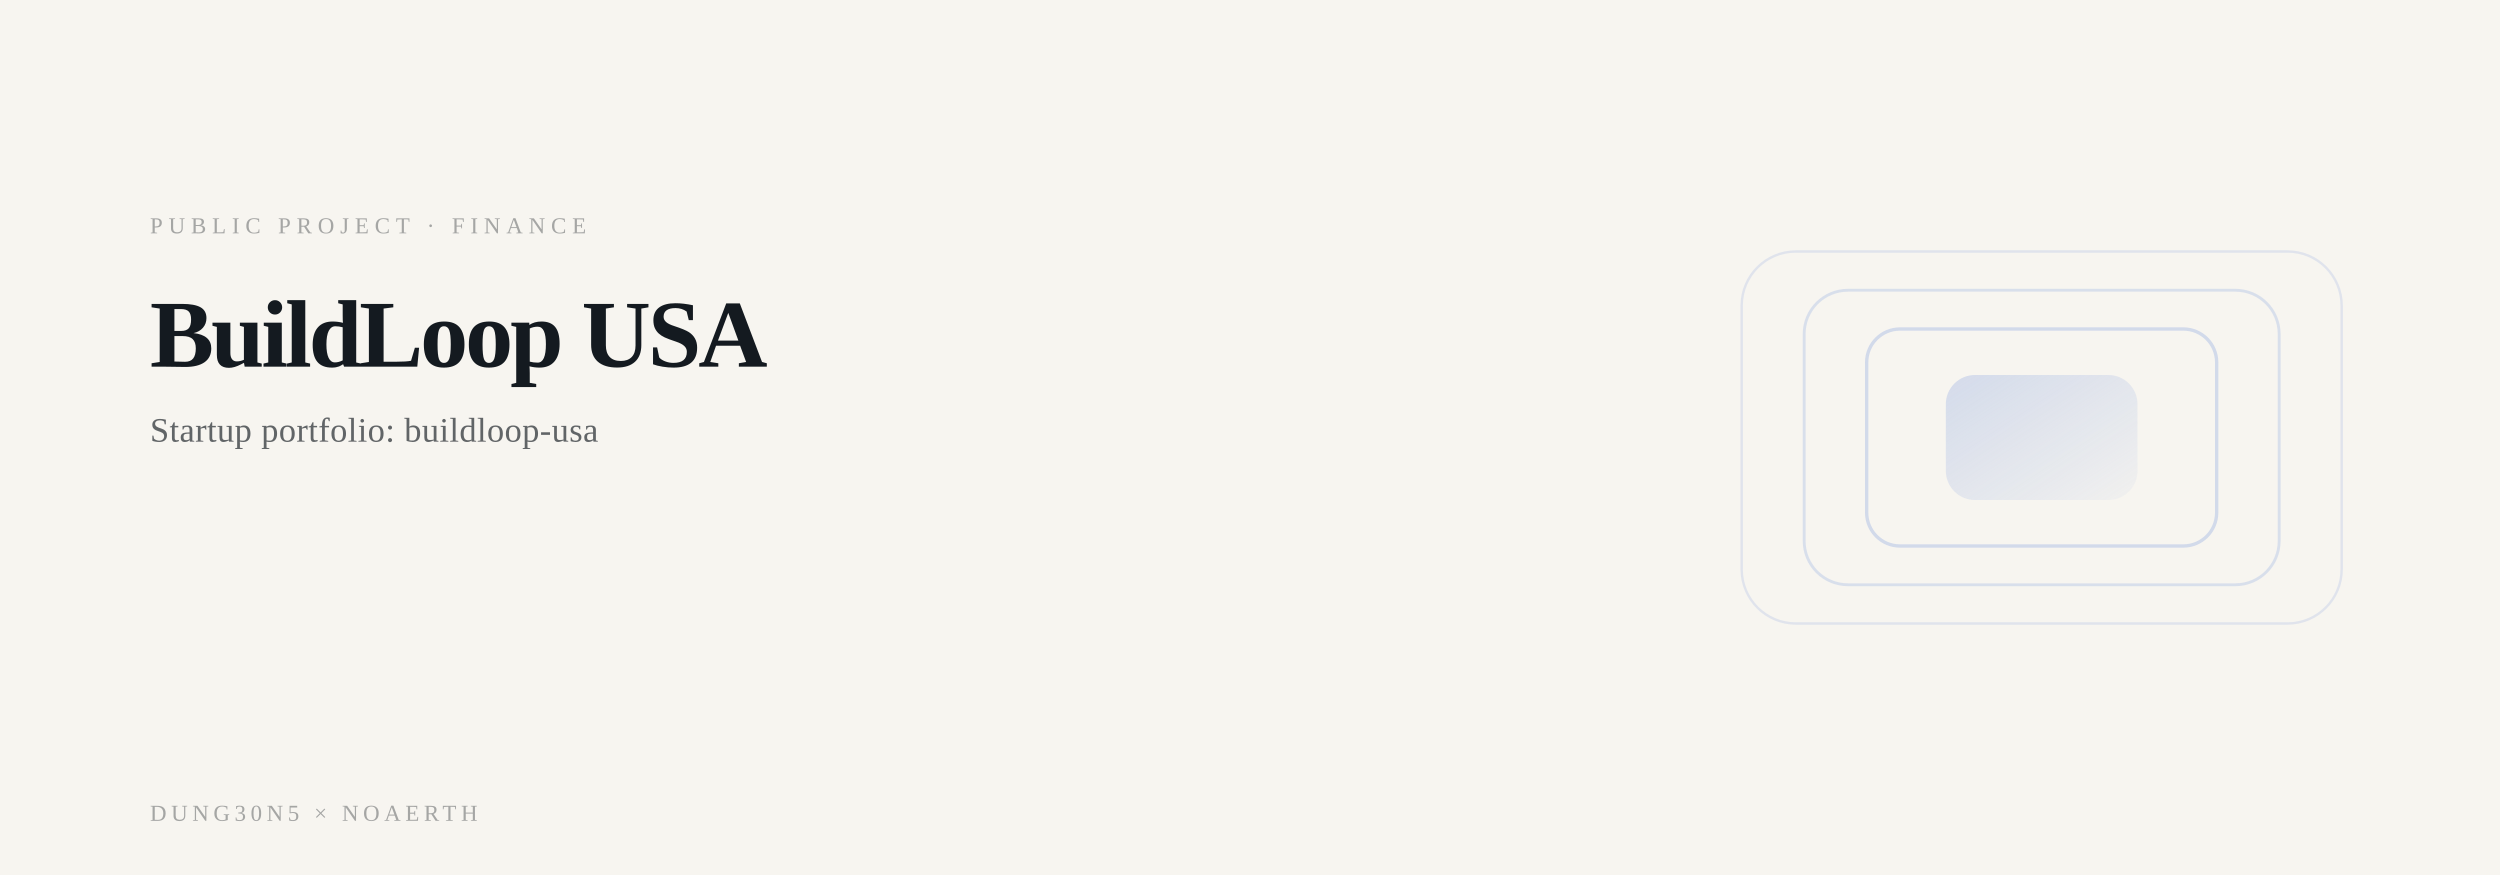
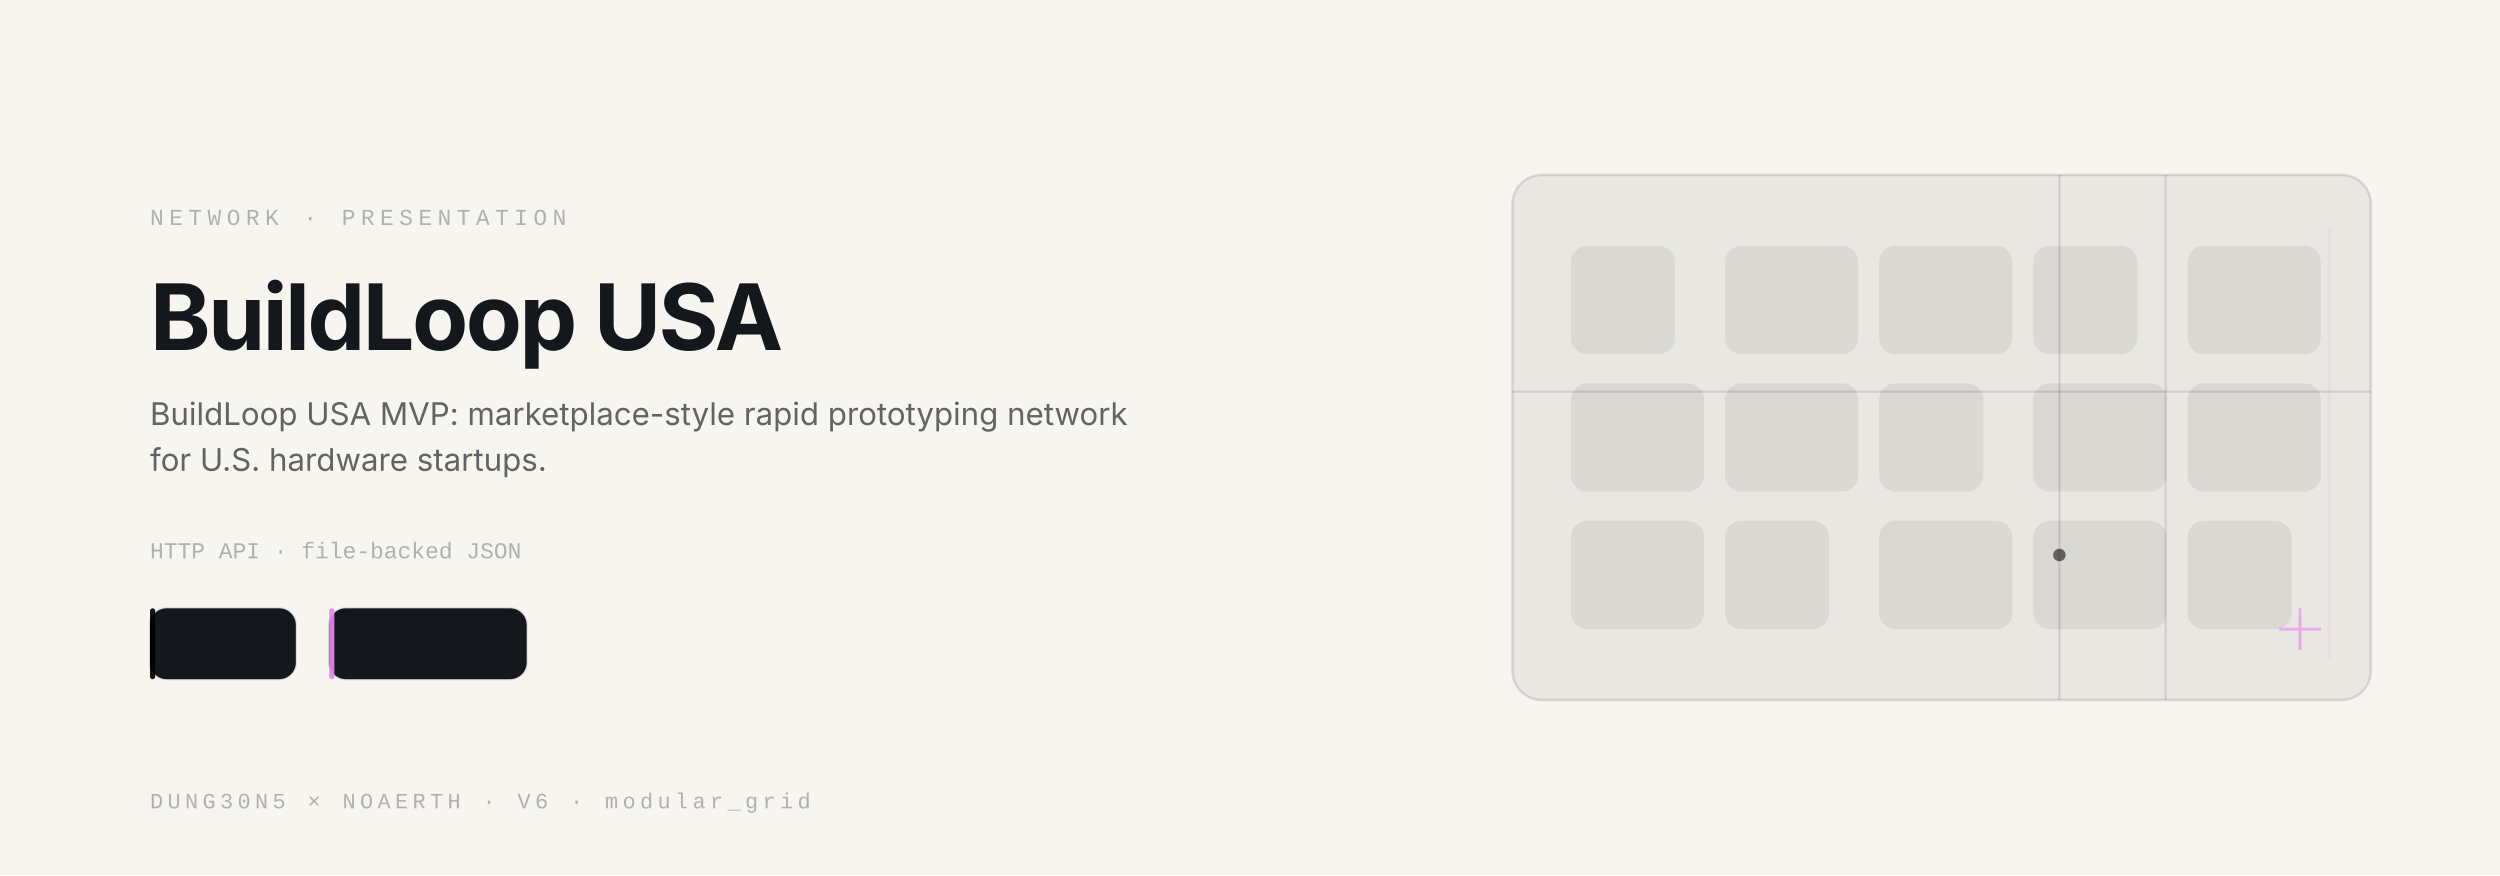
- <svg xmlns="http://www.w3.org/2000/svg" viewBox="0 0 1200 420" width="1200" height="420" role="img" aria-label="BuildLoop USA: ledger columns with allocation flow between them. Motion depicts capital enters, allocates across positions, and settles into an outcome.">
-   <defs>
-     <linearGradient id="hero-buildloop-usa-light-a" x1="0" y1="0" x2="1" y2="1">
-       <stop offset="0" stop-color="#8fa8e0" stop-opacity="0.85" />
-       <stop offset="1" stop-color="#8fa8e0" stop-opacity="0.15" />
-     </linearGradient>
-   </defs>
+ <svg xmlns="http://www.w3.org/2000/svg" viewBox="0 0 1200 420" width="1200" height="420" role="img" aria-label="BuildLoop USA: a composed grid assembles and a sweep resolves it">
  <rect width="1200" height="420" fill="#f7f5f0" />
-   <rect x="896" y="157.92" width="168" height="104.16" rx="16" fill="none" stroke="#8fa8e0" stroke-width="1.60" opacity="0.36" />
-   <rect x="866" y="139.32" width="228" height="141.36" rx="21" fill="none" stroke="#8fa8e0" stroke-width="1.38" opacity="0.29" />
-   <rect x="836" y="120.72" width="288" height="178.56" rx="26" fill="none" stroke="#8fa8e0" stroke-width="1.16" opacity="0.23" />
-   <rect x="934" y="180" width="92" height="60" rx="14" fill="url(#hero-buildloop-usa-light-a)" opacity="0.40" />
-   <text x="72" y="112" fill="#141a205c" font-size="11" letter-spacing="2.8">PUBLIC PROJECT · FINANCE</text>
-   <text x="72" y="176" fill="#141a20" font-size="46" font-weight="660" letter-spacing="-1.4">BuildLoop USA</text>
-   <text x="72" y="212" fill="#141a20a8" font-size="16.5" letter-spacing="0.2">Startup portfolio: buildloop-usa</text>
-   <rect x="72" y="266" width="106" height="40" rx="9" fill="#141a20" fill-opacity="0.05" stroke="#f4efe424" stroke-width="1.1" opacity="0">
-     <animate attributeName="opacity" from="0" to="1" dur="0.5s" begin="0.50s" fill="freeze" />
-   </rect>
-   <rect x="72" y="266" width="2.5" height="40" rx="1.2" fill="#8fa8e0" opacity="0">
-     <animate attributeName="opacity" from="0" to="0.9" dur="0.5s" begin="0.50s" fill="freeze" />
-   </rect>
-   <text x="125" y="291" fill="#141a20" font-size="11.5" text-anchor="middle" font-family="ui-monospace,SFMono-Regular,Menlo,monospace" opacity="0">capital<animate attributeName="opacity" from="0" to="1" dur="0.5s" begin="0.65s" fill="freeze" />
-   </text>
-   <rect x="194" y="266" width="106" height="40" rx="9" fill="#141a20" fill-opacity="0.05" stroke="#f4efe424" stroke-width="1.1" opacity="0">
-     <animate attributeName="opacity" from="0" to="1" dur="0.5s" begin="1.00s" fill="freeze" />
-   </rect>
-   <rect x="194" y="266" width="2.5" height="40" rx="1.2" fill="#8fa8e0" opacity="0">
-     <animate attributeName="opacity" from="0" to="0.9" dur="0.5s" begin="1.00s" fill="freeze" />
-   </rect>
-   <text x="247" y="291" fill="#141a20" font-size="11.5" text-anchor="middle" font-family="ui-monospace,SFMono-Regular,Menlo,monospace" opacity="0">allocate<animate attributeName="opacity" from="0" to="1" dur="0.5s" begin="1.15s" fill="freeze" />
-   </text>
-   <rect x="316" y="266" width="106" height="40" rx="9" fill="#141a20" fill-opacity="0.05" stroke="#f4efe424" stroke-width="1.1" opacity="0">
-     <animate attributeName="opacity" from="0" to="1" dur="0.5s" begin="1.50s" fill="freeze" />
-   </rect>
-   <rect x="316" y="266" width="2.5" height="40" rx="1.2" fill="#8fa8e0" opacity="0">
-     <animate attributeName="opacity" from="0" to="0.9" dur="0.5s" begin="1.50s" fill="freeze" />
-   </rect>
-   <text x="369" y="291" fill="#141a20" font-size="11.5" text-anchor="middle" font-family="ui-monospace,SFMono-Regular,Menlo,monospace" opacity="0">mark<animate attributeName="opacity" from="0" to="1" dur="0.5s" begin="1.65s" fill="freeze" />
-   </text>
-   <rect x="438" y="266" width="106" height="40" rx="9" fill="#141a20" fill-opacity="0.05" stroke="#f4efe424" stroke-width="1.1" opacity="0">
-     <animate attributeName="opacity" from="0" to="1" dur="0.5s" begin="2.00s" fill="freeze" />
-   </rect>
-   <rect x="438" y="266" width="2.5" height="40" rx="1.2" fill="#e7c27a" opacity="0">
-     <animate attributeName="opacity" from="0" to="0.9" dur="0.5s" begin="2.00s" fill="freeze" />
-   </rect>
-   <text x="491" y="291" fill="#141a20" font-size="11.5" text-anchor="middle" font-family="ui-monospace,SFMono-Regular,Menlo,monospace" opacity="0">settle<animate attributeName="opacity" from="0" to="1" dur="0.5s" begin="2.15s" fill="freeze" />
-   </text>
-   <text x="72" y="394" fill="#141a205c" font-size="11" letter-spacing="2.2">DUNG30N5 × NOAERTH</text>
+   <text x="72" y="108" font-family="ui-monospace, SFMono-Regular, Menlo, Monaco, Consolas, 'Liberation Mono', monospace" font-size="11" letter-spacing="2.6" fill="#14171c4f">NETWORK · PRESENTATION</text>
+   <text x="72" y="168" font-family="-apple-system, BlinkMacSystemFont, 'Segoe UI', Inter, Helvetica, Arial, sans-serif" font-size="44" font-weight="660" letter-spacing="-1.2" fill="#14171c">BuildLoop USA</text>
+   <text x="72" y="204" font-family="-apple-system, BlinkMacSystemFont, 'Segoe UI', Inter, Helvetica, Arial, sans-serif" font-size="15" fill="#14171ca8">BuildLoop USA MVP: marketplace-style rapid prototyping network</text>
+   <text x="72" y="226" font-family="-apple-system, BlinkMacSystemFont, 'Segoe UI', Inter, Helvetica, Arial, sans-serif" font-size="15" fill="#14171ca8">for U.S. hardware startups.</text>
+   <text x="72" y="268" font-family="ui-monospace, SFMono-Regular, Menlo, Monaco, Consolas, 'Liberation Mono', monospace" font-size="11" fill="#14171c4f">HTTP API · file-backed JSON</text>
+   <rect x="72.0" y="292.0" width="70.0" height="34.0" rx="8" fill="#14171c" stroke="#14171c1f" stroke-width="1.1" />
+   <rect x="72.0" y="292.0" width="2.5" height="34.0" rx="1.2" fill="mint" opacity="0.92" />
+   <text x="107.0" y="314" font-family="ui-monospace, SFMono-Regular, Menlo, Monaco, Consolas, 'Liberation Mono', monospace" font-size="11" fill="#14171c" fill-opacity="0.82" text-anchor="middle">requests</text>
+   <rect x="158.0" y="292.0" width="94.8" height="34.0" rx="8" fill="#14171c" stroke="#14171c1f" stroke-width="1.1" />
+   <rect x="158.0" y="292.0" width="2.5" height="34.0" rx="1.2" fill="violet" opacity="0.92" />
+   <text x="205.4" y="314" font-family="ui-monospace, SFMono-Regular, Menlo, Monaco, Consolas, 'Liberation Mono', monospace" font-size="11" fill="#14171c" fill-opacity="0.82" text-anchor="middle">requests/[id]</text>
+   <rect x="726.0" y="84.0" width="412.0" height="252.0" rx="14" fill="mint" fill-opacity="0.06" />
+   <rect x="729.0" y="87.0" width="406.0" height="246.0" rx="12" fill="none" stroke="mint" stroke-width="1" stroke-opacity="0.18" />
+   <rect x="726.0" y="84.0" width="412.0" height="252.0" rx="14" fill="none" stroke="#14171c1f" stroke-width="1.2" />
+   <line x1="988.5" y1="84.0" x2="988.5" y2="336.0" stroke="#14171c1f" stroke-width="1" />
+   <line x1="1039.5" y1="84.0" x2="1039.5" y2="336.0" stroke="#14171c1f" stroke-width="1" />
+   <line x1="726.0" y1="188.0" x2="1138.0" y2="188.0" stroke="#14171c1f" stroke-width="1" />
+   <circle cx="988.5" cy="266.4" r="3" fill="mint" opacity="0.55" />
+   <rect x="734.0" y="92.0" width="396.0" height="236.0" rx="12" fill="none" stroke="mint" stroke-width="1" stroke-opacity="0.22" />
+   <path d="M1094.0 302.0 h20 M1104.0 292.0 v20" stroke="violet" stroke-width="1.4" opacity="0.6" />
+   <rect x="754" y="118" width="50" height="52" rx="8" fill="mint" fill-opacity="0.08" stroke="mint" stroke-width="1" stroke-opacity="0.4" opacity="0.85" />
+   <rect x="828" y="118" width="64" height="52" rx="8" fill="mint" fill-opacity="0.08" stroke="mint" stroke-width="1" stroke-opacity="0.4" opacity="0.85" />
+   <rect x="902" y="118" width="64" height="52" rx="8" fill="mint" fill-opacity="0.08" stroke="mint" stroke-width="1" stroke-opacity="0.4" opacity="0.85" />
+   <rect x="976" y="118" width="50" height="52" rx="8" fill="mint" fill-opacity="0.08" stroke="mint" stroke-width="1" stroke-opacity="0.4" opacity="0.85" />
+   <rect x="1050" y="118" width="64" height="52" rx="8" fill="mint" fill-opacity="0.08" stroke="mint" stroke-width="1" stroke-opacity="0.4" opacity="0.85" />
+   <rect x="754" y="184" width="64" height="52" rx="8" fill="mint" fill-opacity="0.08" stroke="mint" stroke-width="1" stroke-opacity="0.4" opacity="0.85" />
+   <rect x="828" y="184" width="64" height="52" rx="8" fill="mint" fill-opacity="0.08" stroke="mint" stroke-width="1" stroke-opacity="0.4" opacity="0.85" />
+   <rect x="902" y="184" width="50" height="52" rx="8" fill="mint" fill-opacity="0.08" stroke="mint" stroke-width="1" stroke-opacity="0.4" opacity="0.85" />
+   <rect x="976" y="184" width="64" height="52" rx="8" fill="mint" fill-opacity="0.08" stroke="mint" stroke-width="1" stroke-opacity="0.4" opacity="0.85" />
+   <rect x="1050" y="184" width="64" height="52" rx="8" fill="mint" fill-opacity="0.08" stroke="mint" stroke-width="1" stroke-opacity="0.4" opacity="0.85" />
+   <rect x="754" y="250" width="64" height="52" rx="8" fill="mint" fill-opacity="0.08" stroke="mint" stroke-width="1" stroke-opacity="0.4" opacity="0.85" />
+   <rect x="828" y="250" width="50" height="52" rx="8" fill="mint" fill-opacity="0.08" stroke="mint" stroke-width="1" stroke-opacity="0.4" opacity="0.85" />
+   <rect x="902" y="250" width="64" height="52" rx="8" fill="mint" fill-opacity="0.08" stroke="mint" stroke-width="1" stroke-opacity="0.4" opacity="0.85" />
+   <rect x="976" y="250" width="64" height="52" rx="8" fill="mint" fill-opacity="0.08" stroke="mint" stroke-width="1" stroke-opacity="0.4" opacity="0.85" />
+   <rect x="1050" y="250" width="50" height="52" rx="8" fill="mint" fill-opacity="0.08" stroke="mint" stroke-width="1" stroke-opacity="0.4" opacity="0.85" />
+   <line x1="1118" y1="110" x2="1118" y2="316" stroke="violet" stroke-width="1.4" opacity="0.14" />
+   <text x="72" y="388" font-family="ui-monospace, SFMono-Regular, Menlo, Monaco, Consolas, 'Liberation Mono', monospace" font-size="10.5" letter-spacing="2.1" fill="#14171c4f">DUNG30N5 × NOAERTH · V6 · modular_grid</text>
</svg>
